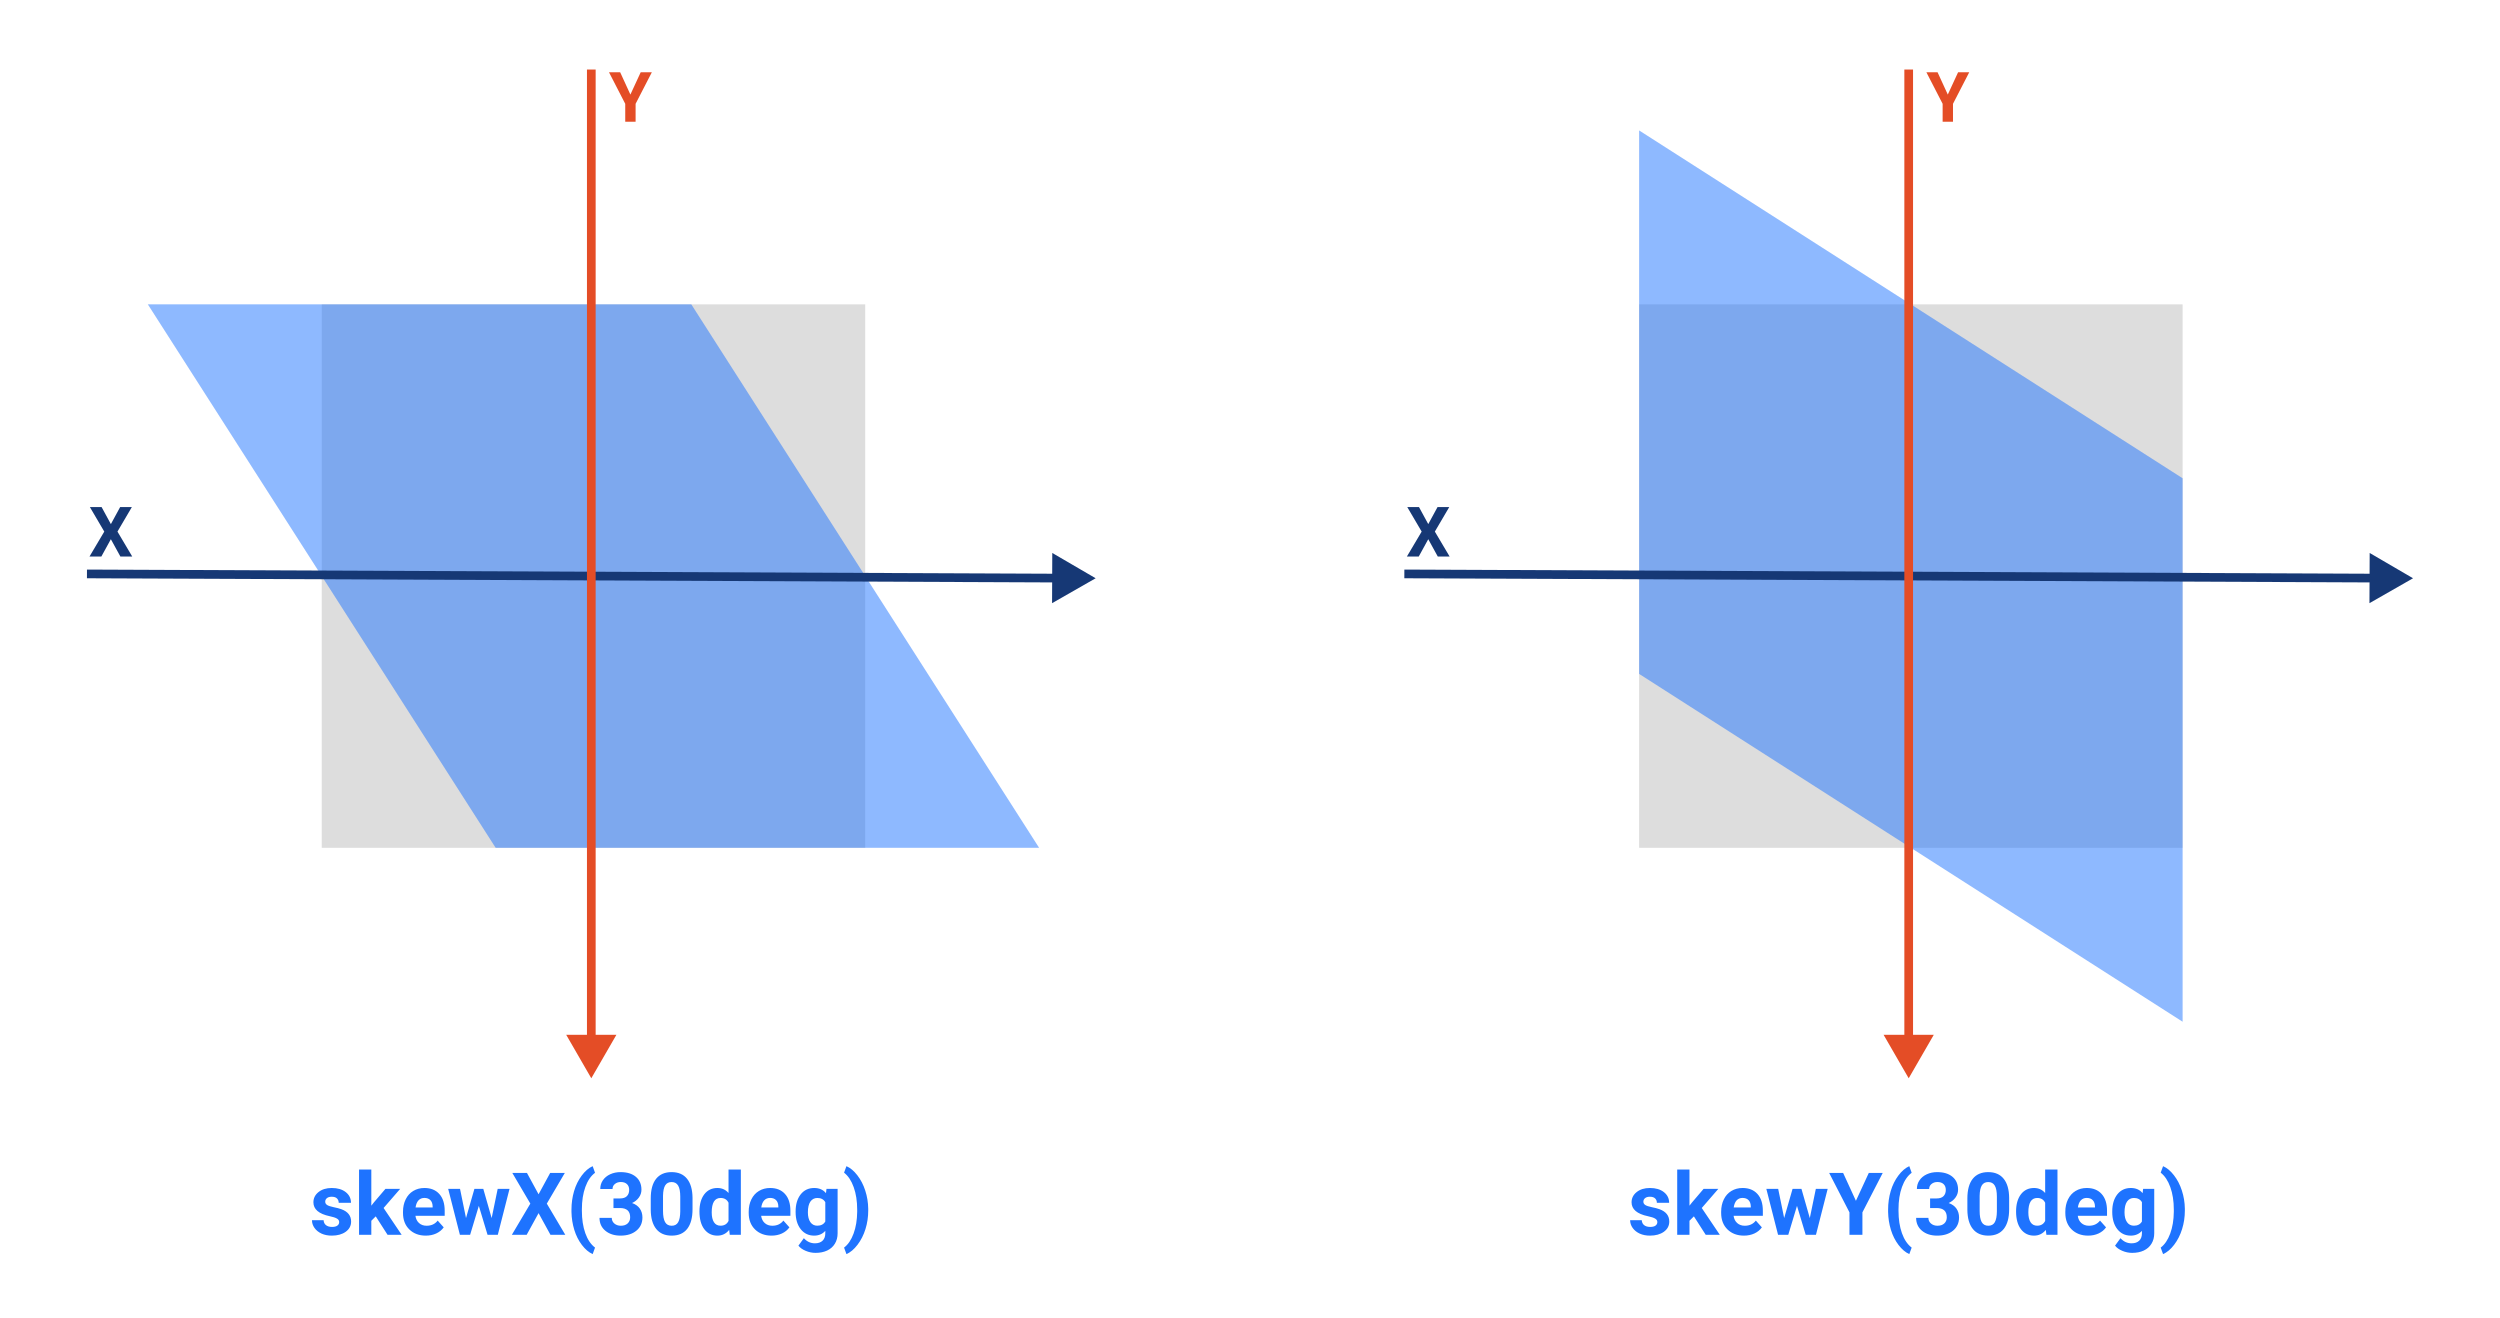
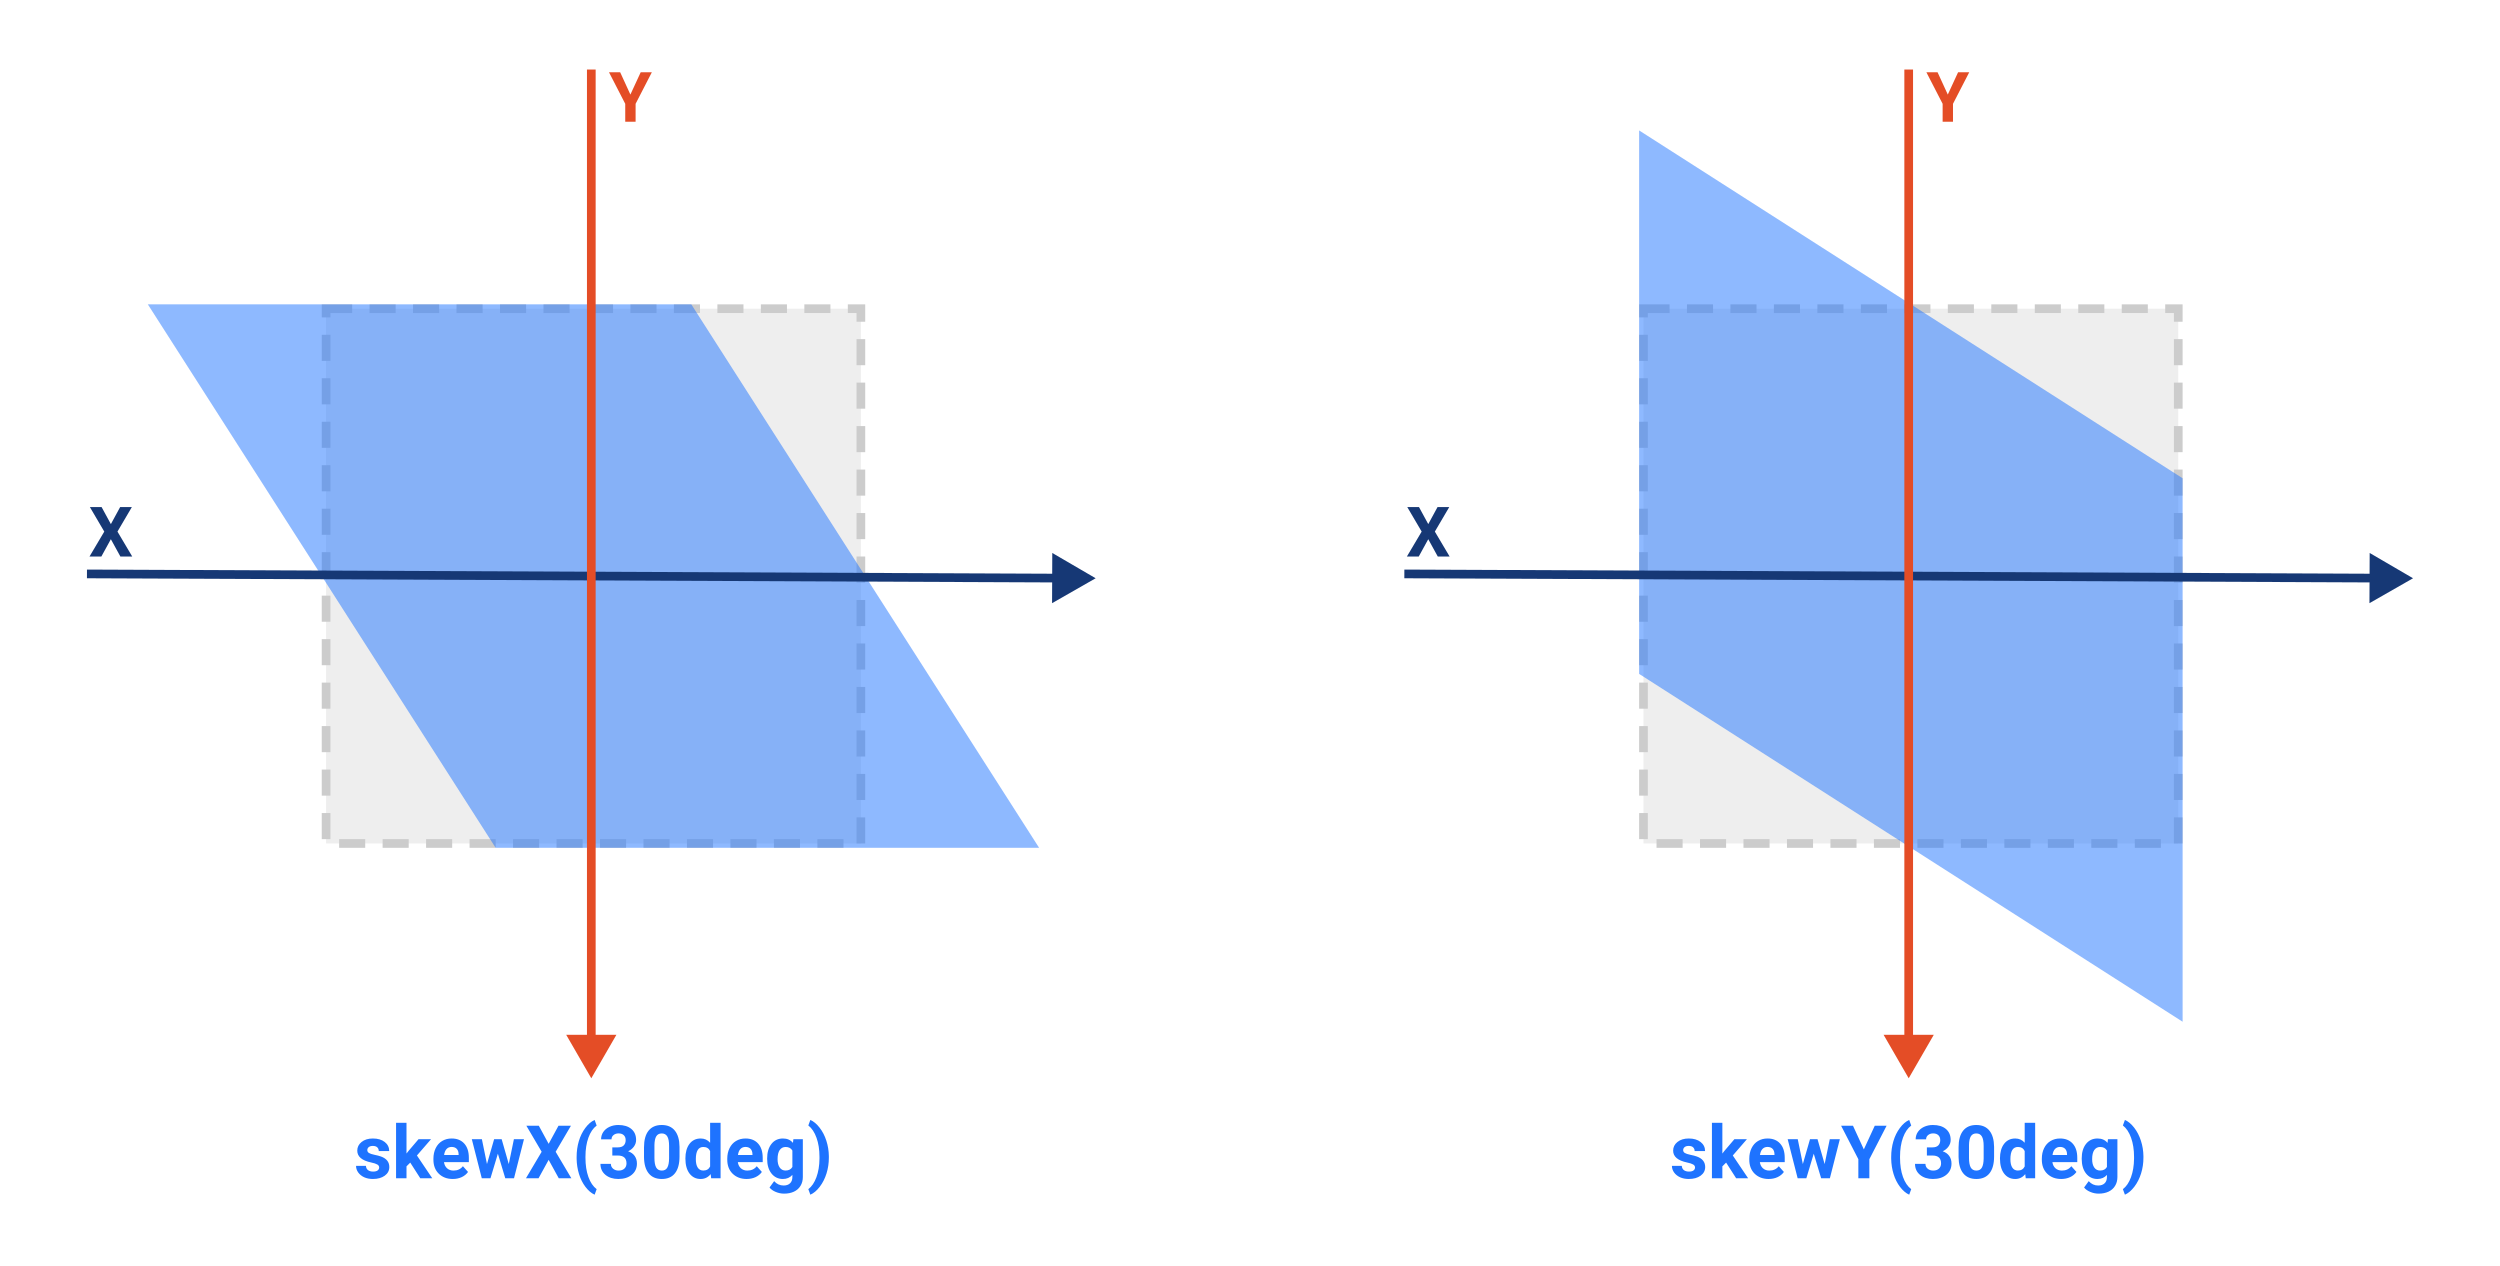
- <svg xmlns="http://www.w3.org/2000/svg" width="575" height="303" viewBox="0 0 575 303" fill="none">
-   <rect x="74" y="70" width="125" height="125" fill="#DDDDDD" />
+ <svg xmlns="http://www.w3.org/2000/svg" width="575" height="291" viewBox="0 0 575 291" fill="none">
+   <rect x="75" y="71" width="123" height="123" fill="#EEEEEE" stroke="#CCCCCC" stroke-width="2" stroke-dasharray="6 4" />
  <path opacity="0.5" d="M34 70H159L239 195H114L34 70Z" fill="#1E73FF" />
  <path d="M252 133L242.025 127.183L241.975 138.73L252 133ZM19.996 133L242.996 133.961L243.004 131.961L20.004 131L19.996 133Z" fill="#163875" />
  <path d="M136 248.002L141.773 238.002L130.226 238.002L136 248.002ZM135 16L135 239.002L137 239.002L137 16L135 16Z" fill="#E44D26" />
  <path d="M25.5 120.547L27.633 116.625H30.328L27.016 122.266L30.414 128H27.688L25.5 124.016L23.312 128H20.586L23.984 122.266L20.672 116.625H23.367L25.5 120.547Z" fill="#163875" />
  <path d="M144.992 21.75L147.359 16.625H149.922L146.188 23.875V28H143.805V23.875L140.07 16.625H142.641L144.992 21.75Z" fill="#E44D26" />
-   <rect x="377" y="70" width="125" height="125" fill="#DDDDDD" />
+   <rect x="378" y="71" width="123" height="123" fill="#EEEEEE" stroke="#CCCCCC" stroke-width="2" stroke-dasharray="6 4" />
  <path opacity="0.5" d="M377 30L377 155L502 235L502 110L377 30Z" fill="#1E73FF" />
  <path d="M555 133L545.025 127.183L544.975 138.73L555 133ZM322.996 133L545.996 133.961L546.004 131.961L323.004 131L322.996 133Z" fill="#163875" />
  <path d="M439 248.002L444.773 238.002L433.226 238.002L439 248.002ZM438 16L438 239.002L440 239.002L440 16L438 16Z" fill="#E44D26" />
  <path d="M328.5 120.547L330.633 116.625H333.328L330.016 122.266L333.414 128H330.688L328.5 124.016L326.312 128H323.586L326.984 122.266L323.672 116.625H326.367L328.5 120.547Z" fill="#163875" />
  <path d="M447.992 21.75L450.359 16.625H452.922L449.188 23.875V28H446.805V23.875L443.07 16.625H445.641L447.992 21.75Z" fill="#E44D26" />
-   <path d="M78.012 281.08C78.012 280.735 77.839 280.465 77.494 280.27C77.156 280.068 76.609 279.889 75.853 279.732C73.341 279.205 72.084 278.137 72.084 276.529C72.084 275.592 72.471 274.811 73.246 274.186C74.027 273.554 75.046 273.238 76.303 273.238C77.644 273.238 78.715 273.554 79.516 274.186C80.323 274.817 80.727 275.637 80.727 276.646H77.904C77.904 276.243 77.774 275.911 77.514 275.65C77.253 275.383 76.846 275.25 76.293 275.25C75.818 275.25 75.45 275.357 75.189 275.572C74.929 275.787 74.799 276.061 74.799 276.393C74.799 276.705 74.945 276.959 75.238 277.154C75.538 277.343 76.039 277.509 76.742 277.652C77.445 277.789 78.038 277.945 78.519 278.121C80.01 278.668 80.756 279.615 80.756 280.963C80.756 281.926 80.342 282.708 79.516 283.307C78.689 283.899 77.621 284.195 76.312 284.195C75.427 284.195 74.639 284.039 73.949 283.727C73.266 283.408 72.728 282.975 72.338 282.428C71.947 281.874 71.752 281.279 71.752 280.641H74.428C74.454 281.142 74.639 281.526 74.984 281.793C75.329 282.06 75.792 282.193 76.371 282.193C76.912 282.193 77.318 282.092 77.592 281.891C77.872 281.682 78.012 281.412 78.012 281.08ZM86.42 279.762L85.404 280.777V284H82.582V269H85.404V277.311L85.951 276.607L88.656 273.434H92.045L88.227 277.838L92.377 284H89.135L86.42 279.762ZM97.934 284.195C96.384 284.195 95.121 283.72 94.144 282.77C93.174 281.819 92.689 280.553 92.689 278.971V278.697C92.689 277.636 92.894 276.689 93.305 275.855C93.715 275.016 94.294 274.371 95.043 273.922C95.798 273.466 96.658 273.238 97.621 273.238C99.066 273.238 100.202 273.694 101.029 274.605C101.863 275.517 102.279 276.809 102.279 278.482V279.635H95.551C95.642 280.325 95.915 280.878 96.371 281.295C96.833 281.712 97.416 281.92 98.119 281.92C99.206 281.92 100.056 281.526 100.668 280.738L102.055 282.291C101.632 282.89 101.059 283.359 100.336 283.697C99.613 284.029 98.812 284.195 97.934 284.195ZM97.611 275.523C97.051 275.523 96.596 275.712 96.244 276.09C95.899 276.467 95.678 277.008 95.58 277.711H99.506V277.486C99.493 276.861 99.324 276.38 98.998 276.041C98.672 275.696 98.21 275.523 97.611 275.523ZM113.08 280.162L114.467 273.434H117.191L114.496 284H112.133L110.131 277.35L108.129 284H105.775L103.08 273.434H105.805L107.182 280.152L109.115 273.434H111.156L113.08 280.162ZM123.871 274.684L126.537 269.781H129.906L125.766 276.832L130.014 284H126.605L123.871 279.02L121.137 284H117.729L121.977 276.832L117.836 269.781H121.205L123.871 274.684ZM131.439 278.219C131.439 276.728 131.638 275.309 132.035 273.961C132.432 272.613 133.018 271.422 133.793 270.387C134.568 269.345 135.408 268.622 136.312 268.219L136.859 269.742C135.909 270.445 135.167 271.533 134.633 273.004C134.099 274.475 133.832 276.194 133.832 278.16V278.463C133.832 280.436 134.096 282.161 134.623 283.639C135.15 285.117 135.896 286.22 136.859 286.949L136.312 288.443C135.427 288.046 134.6 287.343 133.832 286.334C133.07 285.331 132.488 284.173 132.084 282.857C131.68 281.542 131.465 280.169 131.439 278.736V278.219ZM141.098 275.641H142.602C143.318 275.641 143.848 275.462 144.193 275.104C144.538 274.745 144.711 274.27 144.711 273.678C144.711 273.105 144.538 272.659 144.193 272.34C143.855 272.021 143.386 271.861 142.787 271.861C142.247 271.861 141.794 272.011 141.43 272.311C141.065 272.604 140.883 272.988 140.883 273.463H138.061C138.061 272.721 138.259 272.057 138.656 271.471C139.06 270.878 139.62 270.416 140.336 270.084C141.059 269.752 141.853 269.586 142.719 269.586C144.223 269.586 145.401 269.947 146.254 270.67C147.107 271.386 147.533 272.376 147.533 273.639C147.533 274.29 147.335 274.889 146.938 275.436C146.54 275.982 146.02 276.402 145.375 276.695C146.176 276.982 146.771 277.411 147.162 277.984C147.559 278.557 147.758 279.234 147.758 280.016C147.758 281.279 147.296 282.291 146.371 283.053C145.453 283.814 144.236 284.195 142.719 284.195C141.299 284.195 140.137 283.821 139.232 283.072C138.334 282.324 137.885 281.334 137.885 280.104H140.707C140.707 280.637 140.906 281.074 141.303 281.412C141.706 281.751 142.201 281.92 142.787 281.92C143.458 281.92 143.982 281.744 144.359 281.393C144.743 281.035 144.936 280.562 144.936 279.977C144.936 278.557 144.154 277.848 142.592 277.848H141.098V275.641ZM159.281 278.121C159.281 280.087 158.874 281.591 158.061 282.633C157.247 283.674 156.055 284.195 154.486 284.195C152.937 284.195 151.752 283.684 150.932 282.662C150.111 281.64 149.691 280.175 149.672 278.268V275.65C149.672 273.665 150.082 272.158 150.902 271.129C151.729 270.1 152.917 269.586 154.467 269.586C156.016 269.586 157.201 270.097 158.021 271.119C158.842 272.135 159.262 273.596 159.281 275.504V278.121ZM156.459 275.25C156.459 274.072 156.296 273.215 155.971 272.682C155.652 272.141 155.15 271.871 154.467 271.871C153.803 271.871 153.311 272.128 152.992 272.643C152.68 273.15 152.514 273.948 152.494 275.035V278.492C152.494 279.651 152.65 280.514 152.963 281.08C153.282 281.64 153.79 281.92 154.486 281.92C155.176 281.92 155.674 281.65 155.98 281.109C156.286 280.569 156.446 279.742 156.459 278.629V275.25ZM160.873 278.639C160.873 276.992 161.241 275.68 161.977 274.703C162.719 273.727 163.731 273.238 165.014 273.238C166.042 273.238 166.892 273.622 167.562 274.391V269H170.395V284H167.846L167.709 282.877C167.006 283.756 166.101 284.195 164.994 284.195C163.751 284.195 162.751 283.707 161.996 282.73C161.247 281.747 160.873 280.383 160.873 278.639ZM163.695 278.844C163.695 279.833 163.868 280.592 164.213 281.119C164.558 281.646 165.059 281.91 165.717 281.91C166.589 281.91 167.204 281.542 167.562 280.807V276.637C167.211 275.901 166.602 275.533 165.736 275.533C164.376 275.533 163.695 276.637 163.695 278.844ZM177.445 284.195C175.896 284.195 174.633 283.72 173.656 282.77C172.686 281.819 172.201 280.553 172.201 278.971V278.697C172.201 277.636 172.406 276.689 172.816 275.855C173.227 275.016 173.806 274.371 174.555 273.922C175.31 273.466 176.169 273.238 177.133 273.238C178.578 273.238 179.714 273.694 180.541 274.605C181.374 275.517 181.791 276.809 181.791 278.482V279.635H175.062C175.154 280.325 175.427 280.878 175.883 281.295C176.345 281.712 176.928 281.92 177.631 281.92C178.718 281.92 179.568 281.526 180.18 280.738L181.566 282.291C181.143 282.89 180.57 283.359 179.848 283.697C179.125 284.029 178.324 284.195 177.445 284.195ZM177.123 275.523C176.563 275.523 176.107 275.712 175.756 276.09C175.411 276.467 175.189 277.008 175.092 277.711H179.018V277.486C179.005 276.861 178.835 276.38 178.51 276.041C178.184 275.696 177.722 275.523 177.123 275.523ZM182.992 278.639C182.992 277.018 183.376 275.712 184.145 274.723C184.919 273.733 185.961 273.238 187.27 273.238C188.428 273.238 189.33 273.635 189.975 274.43L190.092 273.434H192.65V283.648C192.65 284.573 192.439 285.377 192.016 286.061C191.599 286.744 191.01 287.265 190.248 287.623C189.486 287.981 188.594 288.16 187.572 288.16C186.798 288.16 186.042 288.004 185.307 287.691C184.571 287.385 184.014 286.988 183.637 286.5L184.887 284.781C185.59 285.569 186.443 285.963 187.445 285.963C188.194 285.963 188.777 285.761 189.193 285.357C189.61 284.96 189.818 284.394 189.818 283.658V283.092C189.167 283.827 188.311 284.195 187.25 284.195C185.98 284.195 184.952 283.701 184.164 282.711C183.383 281.715 182.992 280.396 182.992 278.756V278.639ZM185.814 278.844C185.814 279.801 186.007 280.553 186.391 281.1C186.775 281.64 187.302 281.91 187.973 281.91C188.832 281.91 189.447 281.588 189.818 280.943V276.5C189.441 275.855 188.832 275.533 187.992 275.533C187.315 275.533 186.781 275.81 186.391 276.363C186.007 276.917 185.814 277.743 185.814 278.844ZM199.691 278.443C199.691 279.915 199.48 281.331 199.057 282.691C198.633 284.052 198.025 285.253 197.23 286.295C196.436 287.337 195.587 288.053 194.682 288.443L194.135 286.949C195.059 286.253 195.788 285.178 196.322 283.727C196.856 282.275 197.133 280.605 197.152 278.717V278.199C197.152 276.253 196.885 274.537 196.352 273.053C195.824 271.568 195.085 270.455 194.135 269.713L194.682 268.219C195.567 268.603 196.4 269.299 197.182 270.309C197.969 271.318 198.578 272.493 199.008 273.834C199.444 275.175 199.672 276.565 199.691 278.004V278.443Z" fill="#1E73FF" />
-   <path d="M381.188 281.08C381.188 280.735 381.015 280.465 380.67 280.27C380.331 280.068 379.785 279.889 379.029 279.732C376.516 279.205 375.26 278.137 375.26 276.529C375.26 275.592 375.647 274.811 376.422 274.186C377.203 273.554 378.222 273.238 379.479 273.238C380.82 273.238 381.891 273.554 382.691 274.186C383.499 274.817 383.902 275.637 383.902 276.646H381.08C381.08 276.243 380.95 275.911 380.689 275.65C380.429 275.383 380.022 275.25 379.469 275.25C378.993 275.25 378.626 275.357 378.365 275.572C378.105 275.787 377.975 276.061 377.975 276.393C377.975 276.705 378.121 276.959 378.414 277.154C378.714 277.343 379.215 277.509 379.918 277.652C380.621 277.789 381.214 277.945 381.695 278.121C383.186 278.668 383.932 279.615 383.932 280.963C383.932 281.926 383.518 282.708 382.691 283.307C381.865 283.899 380.797 284.195 379.488 284.195C378.603 284.195 377.815 284.039 377.125 283.727C376.441 283.408 375.904 282.975 375.514 282.428C375.123 281.874 374.928 281.279 374.928 280.641H377.604C377.63 281.142 377.815 281.526 378.16 281.793C378.505 282.06 378.967 282.193 379.547 282.193C380.087 282.193 380.494 282.092 380.768 281.891C381.048 281.682 381.188 281.412 381.188 281.08ZM389.596 279.762L388.58 280.777V284H385.758V269H388.58V277.311L389.127 276.607L391.832 273.434H395.221L391.402 277.838L395.553 284H392.311L389.596 279.762ZM401.109 284.195C399.56 284.195 398.297 283.72 397.32 282.77C396.35 281.819 395.865 280.553 395.865 278.971V278.697C395.865 277.636 396.07 276.689 396.48 275.855C396.891 275.016 397.47 274.371 398.219 273.922C398.974 273.466 399.833 273.238 400.797 273.238C402.242 273.238 403.378 273.694 404.205 274.605C405.038 275.517 405.455 276.809 405.455 278.482V279.635H398.727C398.818 280.325 399.091 280.878 399.547 281.295C400.009 281.712 400.592 281.92 401.295 281.92C402.382 281.92 403.232 281.526 403.844 280.738L405.23 282.291C404.807 282.89 404.234 283.359 403.512 283.697C402.789 284.029 401.988 284.195 401.109 284.195ZM400.787 275.523C400.227 275.523 399.771 275.712 399.42 276.09C399.075 276.467 398.854 277.008 398.756 277.711H402.682V277.486C402.669 276.861 402.499 276.38 402.174 276.041C401.848 275.696 401.386 275.523 400.787 275.523ZM416.256 280.162L417.643 273.434H420.367L417.672 284H415.309L413.307 277.35L411.305 284H408.951L406.256 273.434H408.98L410.357 280.152L412.291 273.434H414.332L416.256 280.162ZM426.861 276.188L429.82 269.781H433.023L428.355 278.844V284H425.377V278.844L420.709 269.781H423.922L426.861 276.188ZM434.264 278.219C434.264 276.728 434.462 275.309 434.859 273.961C435.257 272.613 435.842 271.422 436.617 270.387C437.392 269.345 438.232 268.622 439.137 268.219L439.684 269.742C438.733 270.445 437.991 271.533 437.457 273.004C436.923 274.475 436.656 276.194 436.656 278.16V278.463C436.656 280.436 436.92 282.161 437.447 283.639C437.975 285.117 438.72 286.22 439.684 286.949L439.137 288.443C438.251 288.046 437.424 287.343 436.656 286.334C435.895 285.331 435.312 284.173 434.908 282.857C434.505 281.542 434.29 280.169 434.264 278.736V278.219ZM443.922 275.641H445.426C446.142 275.641 446.673 275.462 447.018 275.104C447.363 274.745 447.535 274.27 447.535 273.678C447.535 273.105 447.363 272.659 447.018 272.34C446.679 272.021 446.21 271.861 445.611 271.861C445.071 271.861 444.618 272.011 444.254 272.311C443.889 272.604 443.707 272.988 443.707 273.463H440.885C440.885 272.721 441.083 272.057 441.48 271.471C441.884 270.878 442.444 270.416 443.16 270.084C443.883 269.752 444.677 269.586 445.543 269.586C447.047 269.586 448.225 269.947 449.078 270.67C449.931 271.386 450.357 272.376 450.357 273.639C450.357 274.29 450.159 274.889 449.762 275.436C449.365 275.982 448.844 276.402 448.199 276.695C449 276.982 449.596 277.411 449.986 277.984C450.383 278.557 450.582 279.234 450.582 280.016C450.582 281.279 450.12 282.291 449.195 283.053C448.277 283.814 447.06 284.195 445.543 284.195C444.124 284.195 442.962 283.821 442.057 283.072C441.158 282.324 440.709 281.334 440.709 280.104H443.531C443.531 280.637 443.73 281.074 444.127 281.412C444.531 281.751 445.025 281.92 445.611 281.92C446.282 281.92 446.806 281.744 447.184 281.393C447.568 281.035 447.76 280.562 447.76 279.977C447.76 278.557 446.979 277.848 445.416 277.848H443.922V275.641ZM462.105 278.121C462.105 280.087 461.699 281.591 460.885 282.633C460.071 283.674 458.88 284.195 457.311 284.195C455.761 284.195 454.576 283.684 453.756 282.662C452.936 281.64 452.516 280.175 452.496 278.268V275.65C452.496 273.665 452.906 272.158 453.727 271.129C454.553 270.1 455.742 269.586 457.291 269.586C458.84 269.586 460.025 270.097 460.846 271.119C461.666 272.135 462.086 273.596 462.105 275.504V278.121ZM459.283 275.25C459.283 274.072 459.12 273.215 458.795 272.682C458.476 272.141 457.975 271.871 457.291 271.871C456.627 271.871 456.135 272.128 455.816 272.643C455.504 273.15 455.338 273.948 455.318 275.035V278.492C455.318 279.651 455.475 280.514 455.787 281.08C456.106 281.64 456.614 281.92 457.311 281.92C458.001 281.92 458.499 281.65 458.805 281.109C459.111 280.569 459.27 279.742 459.283 278.629V275.25ZM463.697 278.639C463.697 276.992 464.065 275.68 464.801 274.703C465.543 273.727 466.555 273.238 467.838 273.238C468.867 273.238 469.716 273.622 470.387 274.391V269H473.219V284H470.67L470.533 282.877C469.83 283.756 468.925 284.195 467.818 284.195C466.575 284.195 465.576 283.707 464.82 282.73C464.072 281.747 463.697 280.383 463.697 278.639ZM466.52 278.844C466.52 279.833 466.692 280.592 467.037 281.119C467.382 281.646 467.883 281.91 468.541 281.91C469.413 281.91 470.029 281.542 470.387 280.807V276.637C470.035 275.901 469.426 275.533 468.561 275.533C467.2 275.533 466.52 276.637 466.52 278.844ZM480.27 284.195C478.72 284.195 477.457 283.72 476.48 282.77C475.51 281.819 475.025 280.553 475.025 278.971V278.697C475.025 277.636 475.23 276.689 475.641 275.855C476.051 275.016 476.63 274.371 477.379 273.922C478.134 273.466 478.993 273.238 479.957 273.238C481.402 273.238 482.538 273.694 483.365 274.605C484.199 275.517 484.615 276.809 484.615 278.482V279.635H477.887C477.978 280.325 478.251 280.878 478.707 281.295C479.169 281.712 479.752 281.92 480.455 281.92C481.542 281.92 482.392 281.526 483.004 280.738L484.391 282.291C483.967 282.89 483.395 283.359 482.672 283.697C481.949 284.029 481.148 284.195 480.27 284.195ZM479.947 275.523C479.387 275.523 478.932 275.712 478.58 276.09C478.235 276.467 478.014 277.008 477.916 277.711H481.842V277.486C481.829 276.861 481.66 276.38 481.334 276.041C481.008 275.696 480.546 275.523 479.947 275.523ZM485.816 278.639C485.816 277.018 486.201 275.712 486.969 274.723C487.743 273.733 488.785 273.238 490.094 273.238C491.253 273.238 492.154 273.635 492.799 274.43L492.916 273.434H495.475V283.648C495.475 284.573 495.263 285.377 494.84 286.061C494.423 286.744 493.834 287.265 493.072 287.623C492.311 287.981 491.419 288.16 490.396 288.16C489.622 288.16 488.867 288.004 488.131 287.691C487.395 287.385 486.839 286.988 486.461 286.5L487.711 284.781C488.414 285.569 489.267 285.963 490.27 285.963C491.018 285.963 491.601 285.761 492.018 285.357C492.434 284.96 492.643 284.394 492.643 283.658V283.092C491.992 283.827 491.135 284.195 490.074 284.195C488.805 284.195 487.776 283.701 486.988 282.711C486.207 281.715 485.816 280.396 485.816 278.756V278.639ZM488.639 278.844C488.639 279.801 488.831 280.553 489.215 281.1C489.599 281.64 490.126 281.91 490.797 281.91C491.656 281.91 492.271 281.588 492.643 280.943V276.5C492.265 275.855 491.656 275.533 490.816 275.533C490.139 275.533 489.605 275.81 489.215 276.363C488.831 276.917 488.639 277.743 488.639 278.844ZM502.516 278.443C502.516 279.915 502.304 281.331 501.881 282.691C501.458 284.052 500.849 285.253 500.055 286.295C499.26 287.337 498.411 288.053 497.506 288.443L496.959 286.949C497.883 286.253 498.613 285.178 499.146 283.727C499.68 282.275 499.957 280.605 499.977 278.717V278.199C499.977 276.253 499.71 274.537 499.176 273.053C498.648 271.568 497.91 270.455 496.959 269.713L497.506 268.219C498.391 268.603 499.225 269.299 500.006 270.309C500.794 271.318 501.402 272.493 501.832 273.834C502.268 275.175 502.496 276.565 502.516 278.004V278.443Z" fill="#1E73FF" />
+   <path d="M87.21 268.518C87.21 268.225 87.063 267.995 86.77 267.829C86.482 267.658 86.017 267.505 85.376 267.373C83.239 266.924 82.171 266.017 82.171 264.65C82.171 263.853 82.501 263.189 83.159 262.658C83.823 262.121 84.689 261.853 85.757 261.853C86.897 261.853 87.808 262.121 88.488 262.658C89.174 263.194 89.518 263.892 89.518 264.75H87.119C87.119 264.406 87.008 264.124 86.787 263.903C86.565 263.676 86.219 263.562 85.749 263.562C85.345 263.562 85.032 263.654 84.811 263.836C84.59 264.019 84.479 264.251 84.479 264.534C84.479 264.799 84.603 265.015 84.853 265.181C85.107 265.342 85.533 265.483 86.131 265.604C86.728 265.721 87.232 265.854 87.642 266.003C88.909 266.468 89.543 267.273 89.543 268.418C89.543 269.237 89.191 269.902 88.488 270.411C87.785 270.914 86.878 271.166 85.766 271.166C85.013 271.166 84.343 271.033 83.757 270.768C83.176 270.496 82.719 270.128 82.387 269.664C82.055 269.193 81.889 268.687 81.889 268.145H84.164C84.186 268.571 84.343 268.897 84.637 269.124C84.93 269.351 85.323 269.464 85.815 269.464C86.275 269.464 86.621 269.379 86.853 269.207C87.091 269.03 87.21 268.8 87.21 268.518ZM94.357 267.397L93.494 268.261V271H91.095V258.25H93.494V265.314L93.959 264.716L96.258 262.019H99.138L95.893 265.762L99.42 271H96.665L94.357 267.397ZM104.144 271.166C102.826 271.166 101.753 270.762 100.923 269.954C100.098 269.146 99.686 268.07 99.686 266.725V266.493C99.686 265.591 99.86 264.785 100.209 264.077C100.558 263.363 101.05 262.815 101.687 262.434C102.328 262.046 103.059 261.853 103.878 261.853C105.106 261.853 106.072 262.24 106.775 263.015C107.483 263.789 107.837 264.888 107.837 266.31V267.29H102.118C102.196 267.876 102.428 268.347 102.815 268.701C103.208 269.055 103.704 269.232 104.301 269.232C105.225 269.232 105.948 268.897 106.468 268.228L107.646 269.547C107.287 270.056 106.8 270.455 106.186 270.743C105.571 271.025 104.891 271.166 104.144 271.166ZM103.87 263.795C103.394 263.795 103.006 263.955 102.708 264.276C102.414 264.597 102.226 265.057 102.143 265.654H105.48V265.463C105.469 264.932 105.325 264.523 105.048 264.235C104.772 263.942 104.379 263.795 103.87 263.795ZM117.018 267.738L118.197 262.019H120.513L118.222 271H116.213L114.511 265.347L112.81 271H110.809L108.518 262.019H110.834L112.004 267.729L113.648 262.019H115.383L117.018 267.738ZM126.19 263.081L128.457 258.914H131.32L127.801 264.907L131.412 271H128.515L126.19 266.767L123.866 271H120.969L124.58 264.907L121.061 258.914H123.924L126.19 263.081ZM132.624 266.086C132.624 264.819 132.792 263.612 133.13 262.467C133.467 261.321 133.965 260.309 134.624 259.429C135.283 258.543 135.996 257.929 136.766 257.586L137.23 258.881C136.423 259.479 135.792 260.403 135.338 261.653C134.884 262.904 134.657 264.365 134.657 266.036V266.293C134.657 267.97 134.881 269.437 135.33 270.693C135.778 271.949 136.411 272.887 137.23 273.507L136.766 274.777C136.013 274.439 135.31 273.842 134.657 272.984C134.01 272.132 133.514 271.147 133.171 270.029C132.828 268.911 132.646 267.743 132.624 266.526V266.086ZM140.833 263.895H142.111C142.72 263.895 143.171 263.742 143.464 263.438C143.758 263.134 143.904 262.73 143.904 262.226C143.904 261.739 143.758 261.36 143.464 261.089C143.177 260.818 142.778 260.682 142.269 260.682C141.81 260.682 141.425 260.809 141.115 261.064C140.805 261.313 140.65 261.639 140.65 262.043H138.251C138.251 261.413 138.42 260.848 138.758 260.35C139.101 259.847 139.577 259.454 140.186 259.171C140.8 258.889 141.475 258.748 142.211 258.748C143.489 258.748 144.491 259.055 145.216 259.669C145.941 260.278 146.303 261.119 146.303 262.193C146.303 262.746 146.134 263.255 145.797 263.72C145.459 264.185 145.017 264.542 144.469 264.791C145.149 265.035 145.656 265.4 145.988 265.887C146.325 266.374 146.494 266.949 146.494 267.613C146.494 268.687 146.101 269.547 145.315 270.195C144.535 270.842 143.5 271.166 142.211 271.166C141.005 271.166 140.017 270.848 139.248 270.211C138.484 269.575 138.102 268.734 138.102 267.688H140.501C140.501 268.142 140.67 268.513 141.007 268.8C141.35 269.088 141.771 269.232 142.269 269.232C142.839 269.232 143.285 269.083 143.605 268.784C143.932 268.479 144.095 268.078 144.095 267.58C144.095 266.374 143.431 265.771 142.103 265.771H140.833V263.895ZM156.289 266.003C156.289 267.674 155.943 268.952 155.251 269.838C154.56 270.723 153.547 271.166 152.213 271.166C150.896 271.166 149.889 270.732 149.192 269.863C148.495 268.994 148.138 267.749 148.121 266.127V263.903C148.121 262.215 148.47 260.934 149.167 260.06C149.87 259.185 150.88 258.748 152.197 258.748C153.514 258.748 154.521 259.182 155.218 260.051C155.916 260.915 156.272 262.157 156.289 263.778V266.003ZM153.89 263.562C153.89 262.561 153.752 261.833 153.475 261.379C153.204 260.92 152.778 260.69 152.197 260.69C151.632 260.69 151.215 260.909 150.943 261.346C150.678 261.778 150.537 262.456 150.52 263.38V266.318C150.52 267.303 150.653 268.037 150.918 268.518C151.19 268.994 151.621 269.232 152.213 269.232C152.8 269.232 153.223 269.002 153.483 268.543C153.743 268.084 153.879 267.381 153.89 266.435V263.562ZM157.642 266.443C157.642 265.043 157.955 263.928 158.58 263.098C159.211 262.268 160.071 261.853 161.162 261.853C162.036 261.853 162.758 262.179 163.328 262.832V258.25H165.735V271H163.569L163.453 270.045C162.855 270.792 162.086 271.166 161.145 271.166C160.088 271.166 159.239 270.751 158.597 269.921C157.96 269.085 157.642 267.926 157.642 266.443ZM160.041 266.617C160.041 267.458 160.188 268.103 160.481 268.551C160.774 269 161.2 269.224 161.759 269.224C162.501 269.224 163.024 268.911 163.328 268.286V264.741C163.029 264.116 162.512 263.803 161.776 263.803C160.619 263.803 160.041 264.741 160.041 266.617ZM171.729 271.166C170.411 271.166 169.338 270.762 168.508 269.954C167.683 269.146 167.271 268.07 167.271 266.725V266.493C167.271 265.591 167.445 264.785 167.794 264.077C168.143 263.363 168.635 262.815 169.271 262.434C169.913 262.046 170.644 261.853 171.463 261.853C172.691 261.853 173.657 262.24 174.36 263.015C175.068 263.789 175.422 264.888 175.422 266.31V267.29H169.703C169.781 267.876 170.013 268.347 170.4 268.701C170.793 269.055 171.289 269.232 171.886 269.232C172.81 269.232 173.533 268.897 174.053 268.228L175.231 269.547C174.872 270.056 174.385 270.455 173.771 270.743C173.156 271.025 172.476 271.166 171.729 271.166ZM171.455 263.795C170.979 263.795 170.591 263.955 170.292 264.276C169.999 264.597 169.811 265.057 169.728 265.654H173.065V265.463C173.054 264.932 172.91 264.523 172.633 264.235C172.357 263.942 171.964 263.795 171.455 263.795ZM176.443 266.443C176.443 265.065 176.77 263.955 177.423 263.114C178.081 262.273 178.967 261.853 180.079 261.853C181.064 261.853 181.831 262.19 182.378 262.865L182.478 262.019H184.653V270.701C184.653 271.487 184.473 272.17 184.113 272.751C183.759 273.333 183.258 273.775 182.611 274.08C181.963 274.384 181.205 274.536 180.336 274.536C179.678 274.536 179.036 274.403 178.411 274.138C177.785 273.878 177.312 273.54 176.991 273.125L178.054 271.664C178.651 272.334 179.376 272.668 180.229 272.668C180.865 272.668 181.36 272.497 181.714 272.154C182.069 271.816 182.246 271.335 182.246 270.709V270.228C181.692 270.853 180.965 271.166 180.062 271.166C178.983 271.166 178.109 270.745 177.439 269.904C176.775 269.058 176.443 267.937 176.443 266.542V266.443ZM178.842 266.617C178.842 267.431 179.006 268.07 179.332 268.535C179.659 268.994 180.107 269.224 180.677 269.224C181.407 269.224 181.93 268.95 182.246 268.402V264.625C181.925 264.077 181.407 263.803 180.693 263.803C180.118 263.803 179.664 264.038 179.332 264.509C179.006 264.979 178.842 265.682 178.842 266.617ZM190.638 266.277C190.638 267.528 190.458 268.731 190.098 269.888C189.738 271.044 189.221 272.065 188.546 272.951C187.871 273.836 187.149 274.445 186.379 274.777L185.915 273.507C186.7 272.915 187.32 272.002 187.774 270.768C188.228 269.534 188.463 268.114 188.479 266.509V266.069C188.479 264.415 188.253 262.957 187.799 261.695C187.351 260.433 186.722 259.487 185.915 258.856L186.379 257.586C187.132 257.912 187.84 258.505 188.504 259.362C189.174 260.22 189.691 261.219 190.057 262.359C190.427 263.499 190.621 264.68 190.638 265.903V266.277Z" fill="#1E73FF" />
+   <path d="M389.859 268.518C389.859 268.225 389.713 267.995 389.419 267.829C389.132 267.658 388.667 267.505 388.025 267.373C385.889 266.924 384.821 266.017 384.821 264.65C384.821 263.853 385.15 263.189 385.809 262.658C386.473 262.121 387.339 261.853 388.407 261.853C389.547 261.853 390.457 262.121 391.138 262.658C391.824 263.194 392.167 263.892 392.167 264.75H389.768C389.768 264.406 389.657 264.124 389.436 263.903C389.215 263.676 388.869 263.562 388.398 263.562C387.994 263.562 387.682 263.654 387.46 263.836C387.239 264.019 387.128 264.251 387.128 264.534C387.128 264.799 387.253 265.015 387.502 265.181C387.757 265.342 388.183 265.483 388.78 265.604C389.378 265.721 389.882 265.854 390.291 266.003C391.558 266.468 392.192 267.273 392.192 268.418C392.192 269.237 391.84 269.902 391.138 270.411C390.435 270.914 389.527 271.166 388.415 271.166C387.662 271.166 386.993 271.033 386.406 270.768C385.825 270.496 385.369 270.128 385.037 269.664C384.705 269.193 384.539 268.687 384.539 268.145H386.813C386.835 268.571 386.993 268.897 387.286 269.124C387.579 269.351 387.972 269.464 388.465 269.464C388.924 269.464 389.27 269.379 389.502 269.207C389.74 269.03 389.859 268.8 389.859 268.518ZM397.006 267.397L396.143 268.261V271H393.744V258.25H396.143V265.314L396.608 264.716L398.907 262.019H401.788L398.542 265.762L402.07 271H399.314L397.006 267.397ZM406.793 271.166C405.476 271.166 404.402 270.762 403.572 269.954C402.748 269.146 402.335 268.07 402.335 266.725V266.493C402.335 265.591 402.51 264.785 402.858 264.077C403.207 263.363 403.7 262.815 404.336 262.434C404.978 262.046 405.708 261.853 406.527 261.853C407.756 261.853 408.722 262.24 409.424 263.015C410.133 263.789 410.487 264.888 410.487 266.31V267.29H404.768C404.845 267.876 405.077 268.347 405.465 268.701C405.858 269.055 406.353 269.232 406.951 269.232C407.875 269.232 408.597 268.897 409.117 268.228L410.296 269.547C409.936 270.056 409.449 270.455 408.835 270.743C408.221 271.025 407.54 271.166 406.793 271.166ZM406.519 263.795C406.043 263.795 405.656 263.955 405.357 264.276C405.064 264.597 404.875 265.057 404.792 265.654H408.129V265.463C408.118 264.932 407.974 264.523 407.698 264.235C407.421 263.942 407.028 263.795 406.519 263.795ZM419.667 267.738L420.846 262.019H423.162L420.871 271H418.862L417.161 265.347L415.459 271H413.458L411.167 262.019H413.483L414.654 267.729L416.297 262.019H418.032L419.667 267.738ZM428.682 264.359L431.197 258.914H433.92L429.952 266.617V271H427.42V266.617L423.453 258.914H426.184L428.682 264.359ZM434.974 266.086C434.974 264.819 435.143 263.612 435.48 262.467C435.818 261.321 436.316 260.309 436.975 259.429C437.633 258.543 438.347 257.929 439.116 257.586L439.581 258.881C438.773 259.479 438.142 260.403 437.688 261.653C437.235 262.904 437.008 264.365 437.008 266.036V266.293C437.008 267.97 437.232 269.437 437.68 270.693C438.128 271.949 438.762 272.887 439.581 273.507L439.116 274.777C438.364 274.439 437.661 273.842 437.008 272.984C436.36 272.132 435.865 271.147 435.522 270.029C435.179 268.911 434.996 267.743 434.974 266.526V266.086ZM443.184 263.895H444.462C445.071 263.895 445.522 263.742 445.815 263.438C446.108 263.134 446.255 262.73 446.255 262.226C446.255 261.739 446.108 261.36 445.815 261.089C445.527 260.818 445.129 260.682 444.62 260.682C444.16 260.682 443.776 260.809 443.466 261.064C443.156 261.313 443.001 261.639 443.001 262.043H440.602C440.602 261.413 440.771 260.848 441.108 260.35C441.451 259.847 441.927 259.454 442.536 259.171C443.15 258.889 443.826 258.748 444.562 258.748C445.84 258.748 446.841 259.055 447.566 259.669C448.291 260.278 448.654 261.119 448.654 262.193C448.654 262.746 448.485 263.255 448.147 263.72C447.81 264.185 447.367 264.542 446.819 264.791C447.5 265.035 448.006 265.4 448.338 265.887C448.676 266.374 448.845 266.949 448.845 267.613C448.845 268.687 448.452 269.547 447.666 270.195C446.886 270.842 445.851 271.166 444.562 271.166C443.355 271.166 442.367 270.848 441.598 270.211C440.834 269.575 440.453 268.734 440.453 267.688H442.852C442.852 268.142 443.02 268.513 443.358 268.8C443.701 269.088 444.122 269.232 444.62 269.232C445.19 269.232 445.635 269.083 445.956 268.784C446.283 268.479 446.446 268.078 446.446 267.58C446.446 266.374 445.782 265.771 444.454 265.771H443.184V263.895ZM458.64 266.003C458.64 267.674 458.294 268.952 457.602 269.838C456.91 270.723 455.898 271.166 454.564 271.166C453.247 271.166 452.24 270.732 451.542 269.863C450.845 268.994 450.488 267.749 450.472 266.127V263.903C450.472 262.215 450.82 260.934 451.518 260.06C452.22 259.185 453.23 258.748 454.547 258.748C455.864 258.748 456.872 259.182 457.569 260.051C458.266 260.915 458.623 262.157 458.64 263.778V266.003ZM456.241 263.562C456.241 262.561 456.102 261.833 455.826 261.379C455.555 260.92 455.128 260.69 454.547 260.69C453.983 260.69 453.565 260.909 453.294 261.346C453.028 261.778 452.887 262.456 452.871 263.38V266.318C452.871 267.303 453.003 268.037 453.269 268.518C453.54 268.994 453.972 269.232 454.564 269.232C455.151 269.232 455.574 269.002 455.834 268.543C456.094 268.084 456.23 267.381 456.241 266.435V263.562ZM459.993 266.443C459.993 265.043 460.305 263.928 460.931 263.098C461.562 262.268 462.422 261.853 463.512 261.853C464.387 261.853 465.109 262.179 465.679 262.832V258.25H468.086V271H465.919L465.803 270.045C465.206 270.792 464.436 271.166 463.496 271.166C462.439 271.166 461.589 270.751 460.947 269.921C460.311 269.085 459.993 267.926 459.993 266.443ZM462.392 266.617C462.392 267.458 462.538 268.103 462.832 268.551C463.125 269 463.551 269.224 464.11 269.224C464.851 269.224 465.374 268.911 465.679 268.286V264.741C465.38 264.116 464.862 263.803 464.126 263.803C462.97 263.803 462.392 264.741 462.392 266.617ZM474.079 271.166C472.762 271.166 471.688 270.762 470.858 269.954C470.034 269.146 469.622 268.07 469.622 266.725V266.493C469.622 265.591 469.796 264.785 470.145 264.077C470.493 263.363 470.986 262.815 471.622 262.434C472.264 262.046 472.994 261.853 473.813 261.853C475.042 261.853 476.008 262.24 476.71 263.015C477.419 263.789 477.773 264.888 477.773 266.31V267.29H472.054C472.131 267.876 472.364 268.347 472.751 268.701C473.144 269.055 473.639 269.232 474.237 269.232C475.161 269.232 475.883 268.897 476.403 268.228L477.582 269.547C477.222 270.056 476.735 270.455 476.121 270.743C475.507 271.025 474.826 271.166 474.079 271.166ZM473.805 263.795C473.329 263.795 472.942 263.955 472.643 264.276C472.35 264.597 472.162 265.057 472.079 265.654H475.416V265.463C475.404 264.932 475.261 264.523 474.984 264.235C474.707 263.942 474.314 263.795 473.805 263.795ZM478.794 266.443C478.794 265.065 479.12 263.955 479.773 263.114C480.432 262.273 481.317 261.853 482.43 261.853C483.415 261.853 484.181 262.19 484.729 262.865L484.829 262.019H487.003V270.701C487.003 271.487 486.824 272.17 486.464 272.751C486.11 273.333 485.609 273.775 484.961 274.08C484.314 274.384 483.556 274.536 482.687 274.536C482.028 274.536 481.387 274.403 480.761 274.138C480.136 273.878 479.663 273.54 479.342 273.125L480.404 271.664C481.002 272.334 481.727 272.668 482.579 272.668C483.215 272.668 483.711 272.497 484.065 272.154C484.419 271.816 484.596 271.335 484.596 270.709V270.228C484.043 270.853 483.315 271.166 482.413 271.166C481.334 271.166 480.46 270.745 479.79 269.904C479.126 269.058 478.794 267.937 478.794 266.542V266.443ZM481.193 266.617C481.193 267.431 481.356 268.07 481.683 268.535C482.009 268.994 482.457 269.224 483.027 269.224C483.758 269.224 484.281 268.95 484.596 268.402V264.625C484.275 264.077 483.758 263.803 483.044 263.803C482.468 263.803 482.015 264.038 481.683 264.509C481.356 264.979 481.193 265.682 481.193 266.617ZM492.988 266.277C492.988 267.528 492.808 268.731 492.449 269.888C492.089 271.044 491.572 272.065 490.896 272.951C490.221 273.836 489.499 274.445 488.73 274.777L488.265 273.507C489.051 272.915 489.671 272.002 490.125 270.768C490.578 269.534 490.813 268.114 490.83 266.509V266.069C490.83 264.415 490.603 262.957 490.149 261.695C489.701 260.433 489.073 259.487 488.265 258.856L488.73 257.586C489.483 257.912 490.191 258.505 490.855 259.362C491.525 260.22 492.042 261.219 492.407 262.359C492.778 263.499 492.972 264.68 492.988 265.903V266.277Z" fill="#1E73FF" />
</svg>
